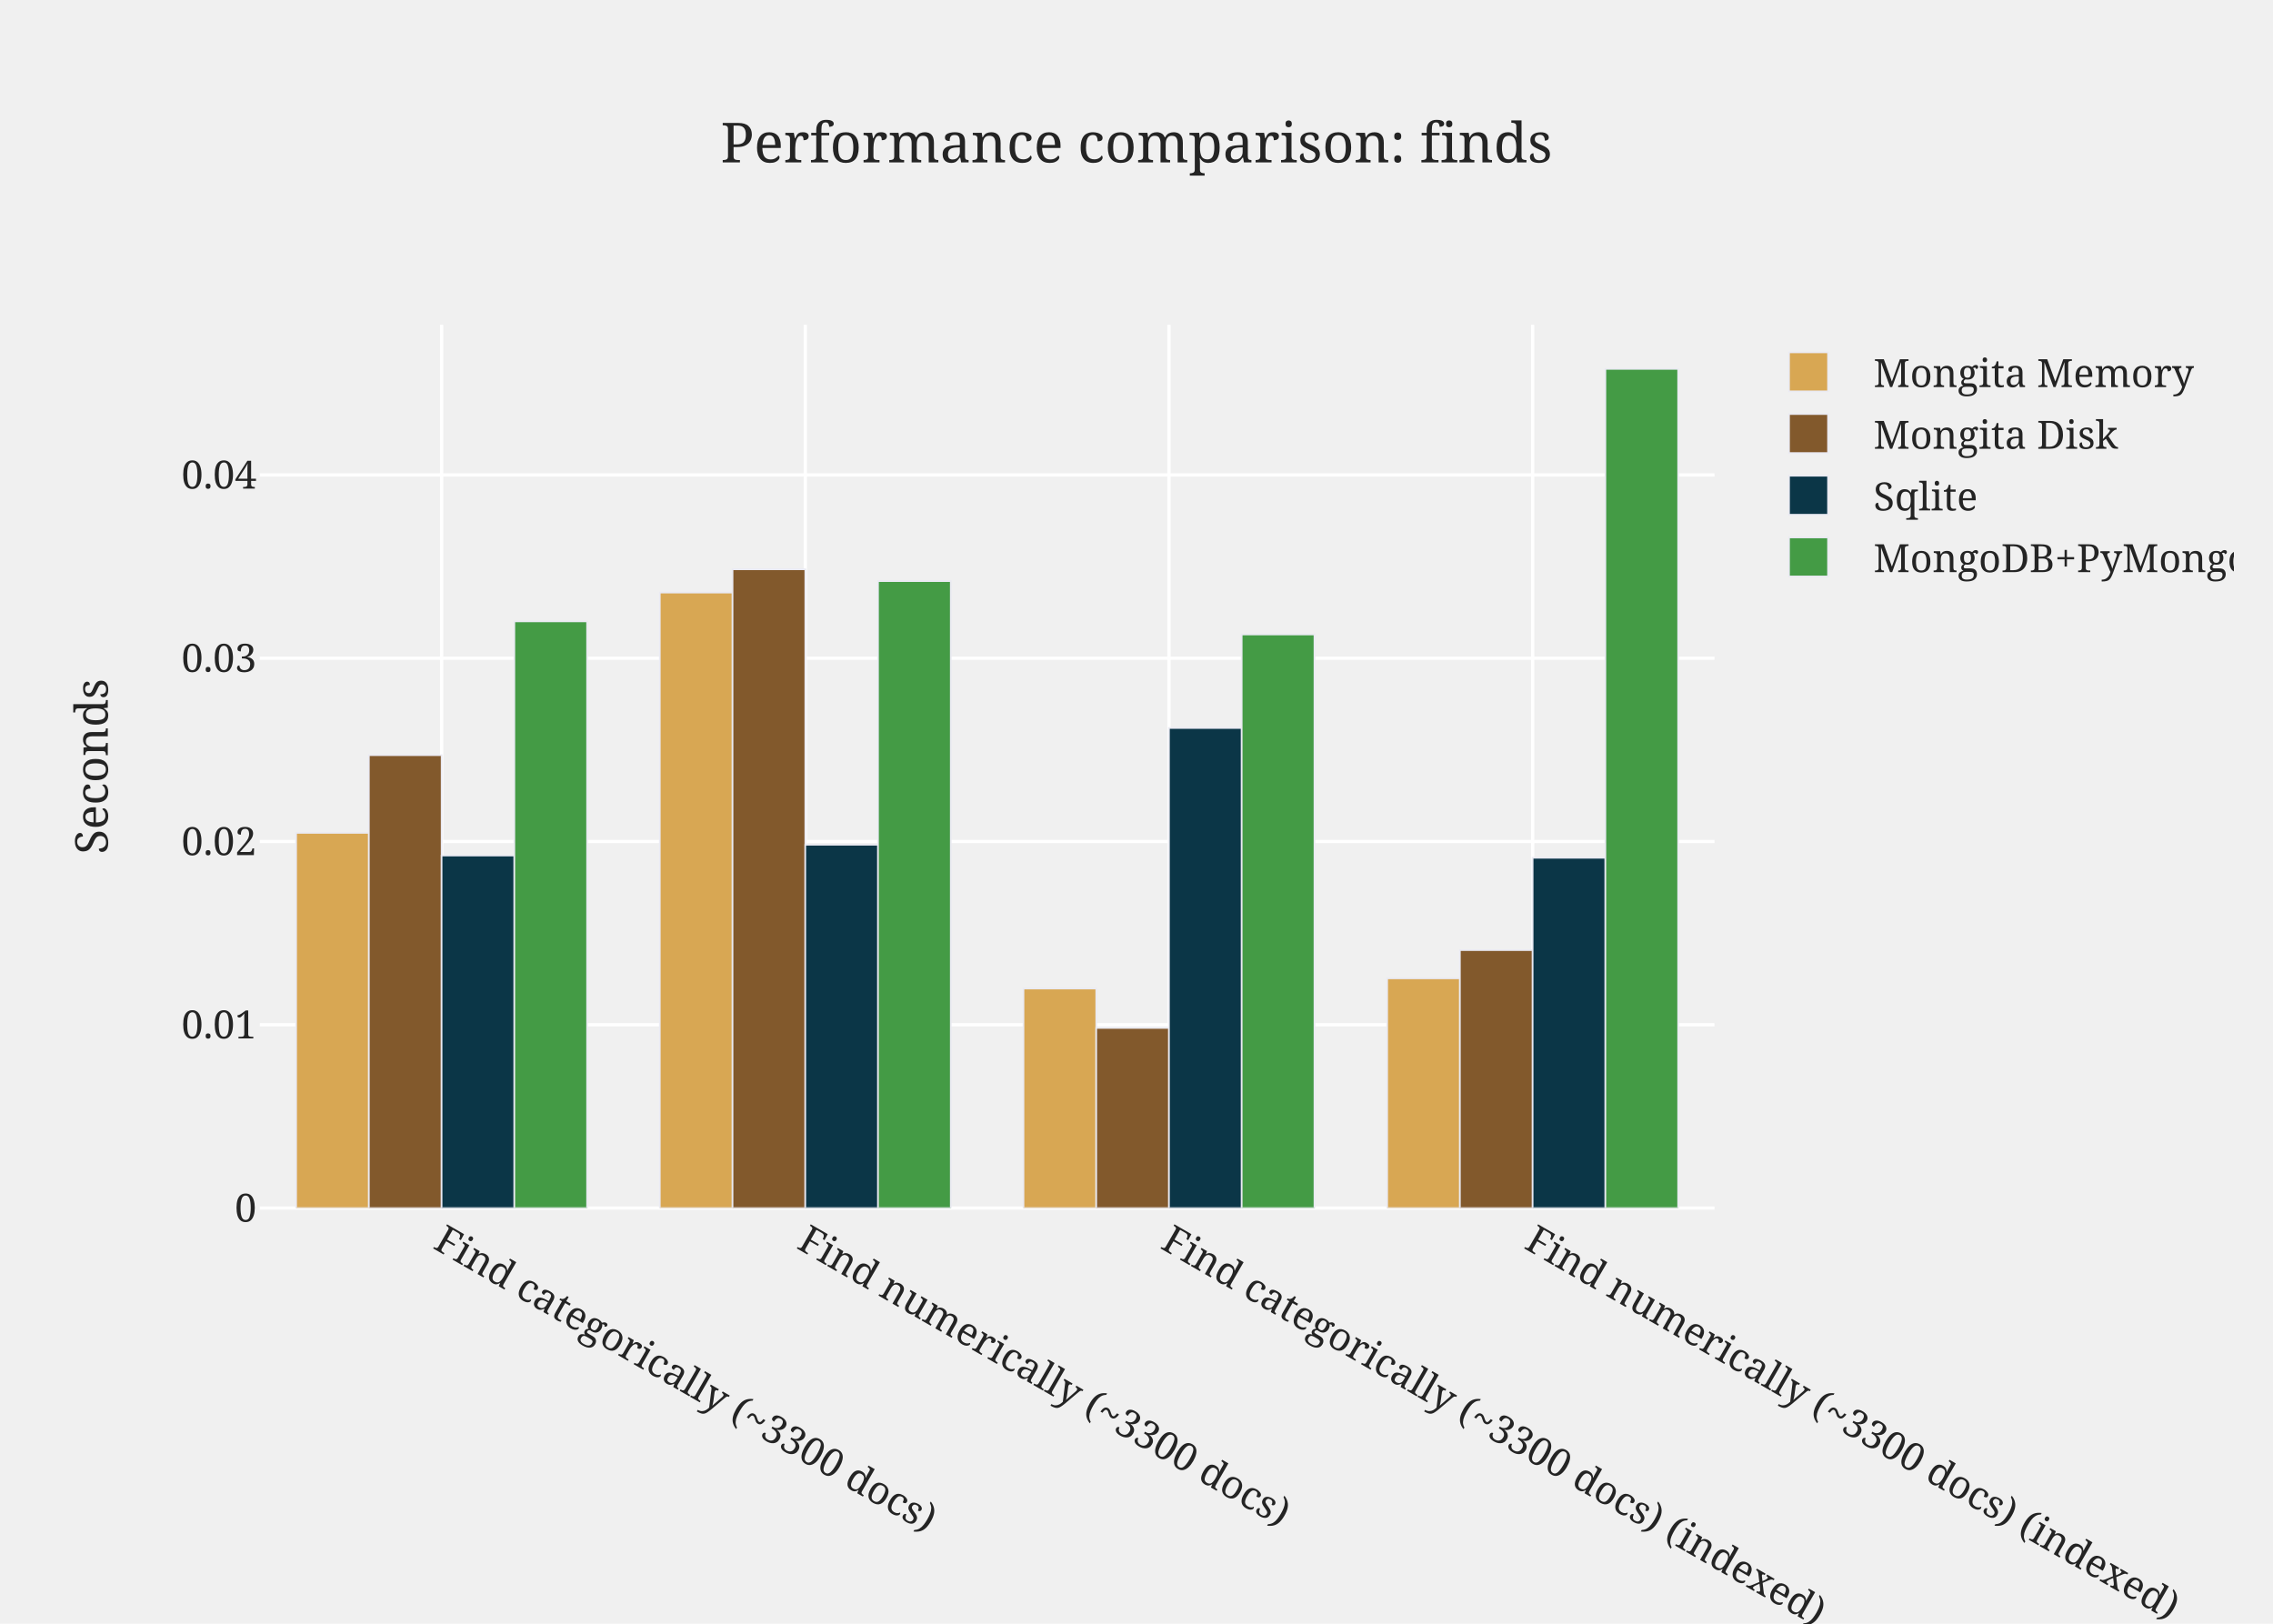
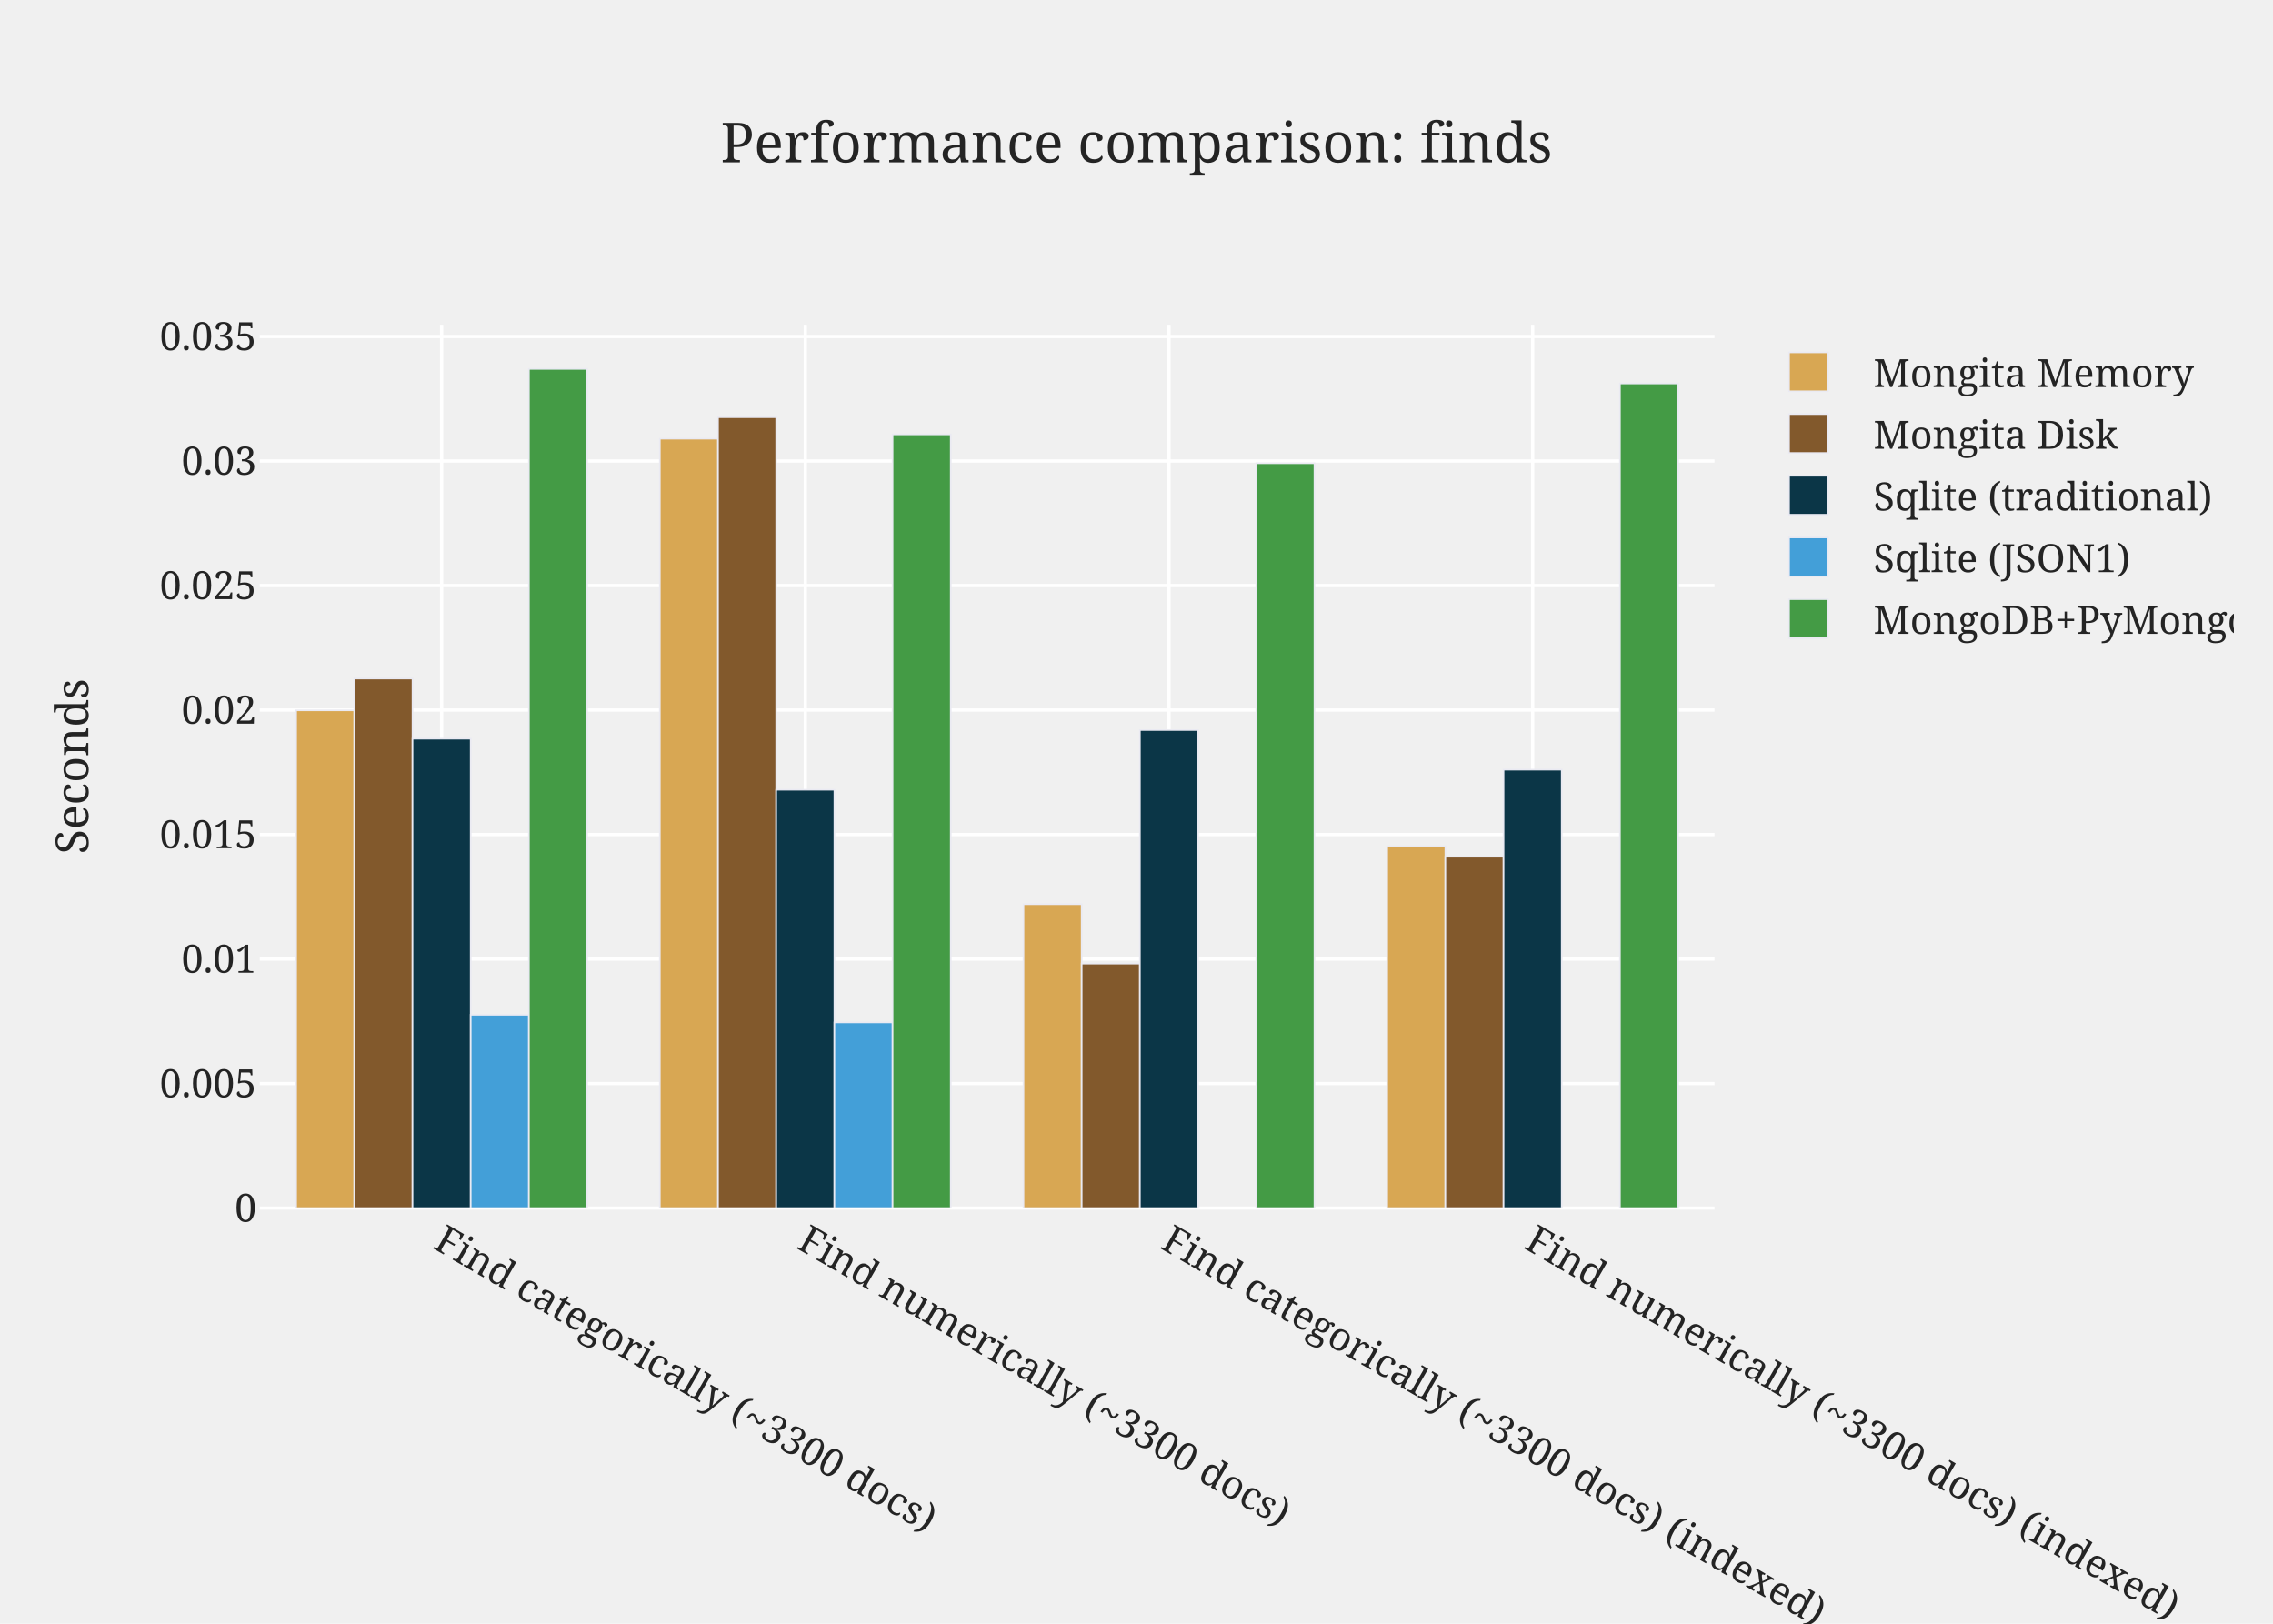
<svg xmlns="http://www.w3.org/2000/svg" class="main-svg" width="700" height="500" style="" viewBox="0 0 700 500">
  <rect x="0" y="0" width="700" height="500" style="fill: rgb(240, 240, 240); fill-opacity: 1;" />
-   <defs id="defs-52b612">
+   <defs id="defs-7384fb">
    <g class="clips">
-       <clipPath id="clip52b612xyplot" class="plotclip">
+       <clipPath id="clip7384fbxyplot" class="plotclip">
        <rect width="448" height="272" />
      </clipPath>
-       <clipPath class="axesclip" id="clip52b612x">
+       <clipPath class="axesclip" id="clip7384fbx">
        <rect x="80" y="0" width="448" height="500" />
      </clipPath>
-       <clipPath class="axesclip" id="clip52b612y">
+       <clipPath class="axesclip" id="clip7384fby">
        <rect x="0" y="100" width="700" height="272" />
      </clipPath>
-       <clipPath class="axesclip" id="clip52b612xy">
+       <clipPath class="axesclip" id="clip7384fbxy">
        <rect x="80" y="100" width="448" height="272" />
      </clipPath>
    </g>
    <g class="gradients" />
  </defs>
  <g class="bglayer" />
  <g class="layer-below">
    <g class="imagelayer" />
    <g class="shapelayer" />
  </g>
  <g class="cartesianlayer">
    <g class="subplot xy">
      <g class="layer-subplot">
        <g class="shapelayer" />
        <g class="imagelayer" />
      </g>
      <g class="gridlayer">
        <g class="x">
          <path class="xgrid crisp" transform="translate(136,0)" d="M0,100v272" style="stroke: rgb(255, 255, 255); stroke-opacity: 1; stroke-width: 1px;" />
          <path class="xgrid crisp" transform="translate(248,0)" d="M0,100v272" style="stroke: rgb(255, 255, 255); stroke-opacity: 1; stroke-width: 1px;" />
          <path class="xgrid crisp" transform="translate(360,0)" d="M0,100v272" style="stroke: rgb(255, 255, 255); stroke-opacity: 1; stroke-width: 1px;" />
          <path class="xgrid crisp" transform="translate(472,0)" d="M0,100v272" style="stroke: rgb(255, 255, 255); stroke-opacity: 1; stroke-width: 1px;" />
        </g>
        <g class="y">
-           <path class="ygrid crisp" transform="translate(0,315.56)" d="M80,0h448" style="stroke: rgb(255, 255, 255); stroke-opacity: 1; stroke-width: 1px;" />
-           <path class="ygrid crisp" transform="translate(0,259.12)" d="M80,0h448" style="stroke: rgb(255, 255, 255); stroke-opacity: 1; stroke-width: 1px;" />
-           <path class="ygrid crisp" transform="translate(0,202.69)" d="M80,0h448" style="stroke: rgb(255, 255, 255); stroke-opacity: 1; stroke-width: 1px;" />
-           <path class="ygrid crisp" transform="translate(0,146.25)" d="M80,0h448" style="stroke: rgb(255, 255, 255); stroke-opacity: 1; stroke-width: 1px;" />
+           <path class="ygrid crisp" transform="translate(0,333.66)" d="M80,0h448" style="stroke: rgb(255, 255, 255); stroke-opacity: 1; stroke-width: 1px;" />
+           <path class="ygrid crisp" transform="translate(0,295.32)" d="M80,0h448" style="stroke: rgb(255, 255, 255); stroke-opacity: 1; stroke-width: 1px;" />
+           <path class="ygrid crisp" transform="translate(0,256.98)" d="M80,0h448" style="stroke: rgb(255, 255, 255); stroke-opacity: 1; stroke-width: 1px;" />
+           <path class="ygrid crisp" transform="translate(0,218.64)" d="M80,0h448" style="stroke: rgb(255, 255, 255); stroke-opacity: 1; stroke-width: 1px;" />
+           <path class="ygrid crisp" transform="translate(0,180.3)" d="M80,0h448" style="stroke: rgb(255, 255, 255); stroke-opacity: 1; stroke-width: 1px;" />
+           <path class="ygrid crisp" transform="translate(0,141.96)" d="M80,0h448" style="stroke: rgb(255, 255, 255); stroke-opacity: 1; stroke-width: 1px;" />
+           <path class="ygrid crisp" transform="translate(0,103.62)" d="M80,0h448" style="stroke: rgb(255, 255, 255); stroke-opacity: 1; stroke-width: 1px;" />
        </g>
      </g>
      <g class="zerolinelayer">
        <path class="yzl zl crisp" transform="translate(0,372)" d="M80,0h448" style="stroke: rgb(255, 255, 255); stroke-opacity: 1; stroke-width: 1px;" />
      </g>
      <path class="xlines-below" />
      <path class="ylines-below" />
      <g class="overlines-below" />
      <g class="xaxislayer-below" />
      <g class="yaxislayer-below" />
      <g class="overaxes-below" />
-       <g class="plot" transform="translate(80,100)" clip-path="url('#clip52b612xyplot')">
+       <g class="plot" transform="translate(80,100)" clip-path="url('#clip7384fbxyplot')">
        <g class="barlayer mlayer">
          <g class="trace bars" style="opacity: 1;">
            <g class="points">
              <g class="point">
-                 <path d="M11.2,272V156.48H33.6V272Z" style="vector-effect: non-scaling-stroke; opacity: 1; stroke-width: 0.5px; fill: rgb(216, 167, 83); fill-opacity: 1; stroke: rgb(234, 234, 242); stroke-opacity: 1;" />
-               </g>
-               <g class="point">
-                 <path d="M123.2,272V82.47H145.6V272Z" style="vector-effect: non-scaling-stroke; opacity: 1; stroke-width: 0.5px; fill: rgb(216, 167, 83); fill-opacity: 1; stroke: rgb(234, 234, 242); stroke-opacity: 1;" />
-               </g>
-               <g class="point">
-                 <path d="M235.2,272V204.4H257.6V272Z" style="vector-effect: non-scaling-stroke; opacity: 1; stroke-width: 0.5px; fill: rgb(216, 167, 83); fill-opacity: 1; stroke: rgb(234, 234, 242); stroke-opacity: 1;" />
-               </g>
-               <g class="point">
-                 <path d="M347.2,272V201.27H369.6V272Z" style="vector-effect: non-scaling-stroke; opacity: 1; stroke-width: 0.5px; fill: rgb(216, 167, 83); fill-opacity: 1; stroke: rgb(234, 234, 242); stroke-opacity: 1;" />
-               </g>
-             </g>
-           </g>
-           <g class="trace bars" style="opacity: 1;">
-             <g class="points">
-               <g class="point">
-                 <path d="M33.6,272V132.55H56V272Z" style="vector-effect: non-scaling-stroke; opacity: 1; stroke-width: 0.5px; fill: rgb(130, 89, 44); fill-opacity: 1; stroke: rgb(234, 234, 242); stroke-opacity: 1;" />
-               </g>
-               <g class="point">
-                 <path d="M145.6,272V75.31H168V272Z" style="vector-effect: non-scaling-stroke; opacity: 1; stroke-width: 0.5px; fill: rgb(130, 89, 44); fill-opacity: 1; stroke: rgb(234, 234, 242); stroke-opacity: 1;" />
-               </g>
-               <g class="point">
-                 <path d="M257.6,272V216.54H280V272Z" style="vector-effect: non-scaling-stroke; opacity: 1; stroke-width: 0.5px; fill: rgb(130, 89, 44); fill-opacity: 1; stroke: rgb(234, 234, 242); stroke-opacity: 1;" />
-               </g>
-               <g class="point">
-                 <path d="M369.6,272V192.58H392V272Z" style="vector-effect: non-scaling-stroke; opacity: 1; stroke-width: 0.5px; fill: rgb(130, 89, 44); fill-opacity: 1; stroke: rgb(234, 234, 242); stroke-opacity: 1;" />
-               </g>
-             </g>
-           </g>
-           <g class="trace bars" style="opacity: 1;">
-             <g class="points">
-               <g class="point">
-                 <path d="M56,272V163.45H78.4V272Z" style="vector-effect: non-scaling-stroke; opacity: 1; stroke-width: 0.5px; fill: rgb(11, 54, 71); fill-opacity: 1; stroke: rgb(234, 234, 242); stroke-opacity: 1;" />
-               </g>
-               <g class="point">
-                 <path d="M168,272V160.14H190.4V272Z" style="vector-effect: non-scaling-stroke; opacity: 1; stroke-width: 0.5px; fill: rgb(11, 54, 71); fill-opacity: 1; stroke: rgb(234, 234, 242); stroke-opacity: 1;" />
-               </g>
-               <g class="point">
-                 <path d="M280,272V124.17H302.4V272Z" style="vector-effect: non-scaling-stroke; opacity: 1; stroke-width: 0.5px; fill: rgb(11, 54, 71); fill-opacity: 1; stroke: rgb(234, 234, 242); stroke-opacity: 1;" />
-               </g>
-               <g class="point">
-                 <path d="M392,272V164.14H414.4V272Z" style="vector-effect: non-scaling-stroke; opacity: 1; stroke-width: 0.5px; fill: rgb(11, 54, 71); fill-opacity: 1; stroke: rgb(234, 234, 242); stroke-opacity: 1;" />
-               </g>
-             </g>
-           </g>
-           <g class="trace bars" style="opacity: 1;">
-             <g class="points">
-               <g class="point">
-                 <path d="M78.4,272V91.34H100.8V272Z" style="vector-effect: non-scaling-stroke; opacity: 1; stroke-width: 0.5px; fill: rgb(68, 155, 69); fill-opacity: 1; stroke: rgb(234, 234, 242); stroke-opacity: 1;" />
-               </g>
-               <g class="point">
-                 <path d="M190.4,272V78.95H212.8V272Z" style="vector-effect: non-scaling-stroke; opacity: 1; stroke-width: 0.5px; fill: rgb(68, 155, 69); fill-opacity: 1; stroke: rgb(234, 234, 242); stroke-opacity: 1;" />
-               </g>
-               <g class="point">
-                 <path d="M302.4,272V95.38H324.8V272Z" style="vector-effect: non-scaling-stroke; opacity: 1; stroke-width: 0.5px; fill: rgb(68, 155, 69); fill-opacity: 1; stroke: rgb(234, 234, 242); stroke-opacity: 1;" />
-               </g>
-               <g class="point">
-                 <path d="M414.4,272V13.6H436.8V272Z" style="vector-effect: non-scaling-stroke; opacity: 1; stroke-width: 0.5px; fill: rgb(68, 155, 69); fill-opacity: 1; stroke: rgb(234, 234, 242); stroke-opacity: 1;" />
+                 <path d="M11.2,272V118.72H29.12V272Z" style="vector-effect: non-scaling-stroke; opacity: 1; stroke-width: 0.5px; fill: rgb(216, 167, 83); fill-opacity: 1; stroke: rgb(234, 234, 242); stroke-opacity: 1;" />
+               </g>
+               <g class="point">
+                 <path d="M123.2,272V35.09H141.12V272Z" style="vector-effect: non-scaling-stroke; opacity: 1; stroke-width: 0.5px; fill: rgb(216, 167, 83); fill-opacity: 1; stroke: rgb(234, 234, 242); stroke-opacity: 1;" />
+               </g>
+               <g class="point">
+                 <path d="M235.2,272V178.42H253.12V272Z" style="vector-effect: non-scaling-stroke; opacity: 1; stroke-width: 0.5px; fill: rgb(216, 167, 83); fill-opacity: 1; stroke: rgb(234, 234, 242); stroke-opacity: 1;" />
+               </g>
+               <g class="point">
+                 <path d="M347.2,272V160.62H365.12V272Z" style="vector-effect: non-scaling-stroke; opacity: 1; stroke-width: 0.5px; fill: rgb(216, 167, 83); fill-opacity: 1; stroke: rgb(234, 234, 242); stroke-opacity: 1;" />
+               </g>
+             </g>
+           </g>
+           <g class="trace bars" style="opacity: 1;">
+             <g class="points">
+               <g class="point">
+                 <path d="M29.12,272V108.94H47.04V272Z" style="vector-effect: non-scaling-stroke; opacity: 1; stroke-width: 0.5px; fill: rgb(130, 89, 44); fill-opacity: 1; stroke: rgb(234, 234, 242); stroke-opacity: 1;" />
+               </g>
+               <g class="point">
+                 <path d="M141.12,272V28.47H159.04V272Z" style="vector-effect: non-scaling-stroke; opacity: 1; stroke-width: 0.5px; fill: rgb(130, 89, 44); fill-opacity: 1; stroke: rgb(234, 234, 242); stroke-opacity: 1;" />
+               </g>
+               <g class="point">
+                 <path d="M253.12,272V196.72H271.04V272Z" style="vector-effect: non-scaling-stroke; opacity: 1; stroke-width: 0.5px; fill: rgb(130, 89, 44); fill-opacity: 1; stroke: rgb(234, 234, 242); stroke-opacity: 1;" />
+               </g>
+               <g class="point">
+                 <path d="M365.12,272V163.81H383.04V272Z" style="vector-effect: non-scaling-stroke; opacity: 1; stroke-width: 0.5px; fill: rgb(130, 89, 44); fill-opacity: 1; stroke: rgb(234, 234, 242); stroke-opacity: 1;" />
+               </g>
+             </g>
+           </g>
+           <g class="trace bars" style="opacity: 1;">
+             <g class="points">
+               <g class="point">
+                 <path d="M47.04,272V127.46H64.96V272Z" style="vector-effect: non-scaling-stroke; opacity: 1; stroke-width: 0.5px; fill: rgb(11, 54, 71); fill-opacity: 1; stroke: rgb(234, 234, 242); stroke-opacity: 1;" />
+               </g>
+               <g class="point">
+                 <path d="M159.04,272V143.19H176.96V272Z" style="vector-effect: non-scaling-stroke; opacity: 1; stroke-width: 0.5px; fill: rgb(11, 54, 71); fill-opacity: 1; stroke: rgb(234, 234, 242); stroke-opacity: 1;" />
+               </g>
+               <g class="point">
+                 <path d="M271.04,272V124.8H288.96V272Z" style="vector-effect: non-scaling-stroke; opacity: 1; stroke-width: 0.5px; fill: rgb(11, 54, 71); fill-opacity: 1; stroke: rgb(234, 234, 242); stroke-opacity: 1;" />
+               </g>
+               <g class="point">
+                 <path d="M383.04,272V137H400.96V272Z" style="vector-effect: non-scaling-stroke; opacity: 1; stroke-width: 0.5px; fill: rgb(11, 54, 71); fill-opacity: 1; stroke: rgb(234, 234, 242); stroke-opacity: 1;" />
+               </g>
+             </g>
+           </g>
+           <g class="trace bars" style="opacity: 1;">
+             <g class="points">
+               <g class="point">
+                 <path d="M64.96,272V212.48H82.88V272Z" style="vector-effect: non-scaling-stroke; opacity: 1; stroke-width: 0.5px; fill: rgb(67, 159, 216); fill-opacity: 1; stroke: rgb(234, 234, 242); stroke-opacity: 1;" />
+               </g>
+               <g class="point">
+                 <path d="M176.96,272V214.83H194.88V272Z" style="vector-effect: non-scaling-stroke; opacity: 1; stroke-width: 0.5px; fill: rgb(67, 159, 216); fill-opacity: 1; stroke: rgb(234, 234, 242); stroke-opacity: 1;" />
+               </g>
+             </g>
+           </g>
+           <g class="trace bars" style="opacity: 1;">
+             <g class="points">
+               <g class="point">
+                 <path d="M82.88,272V13.6H100.8V272Z" style="vector-effect: non-scaling-stroke; opacity: 1; stroke-width: 0.5px; fill: rgb(68, 155, 69); fill-opacity: 1; stroke: rgb(234, 234, 242); stroke-opacity: 1;" />
+               </g>
+               <g class="point">
+                 <path d="M194.88,272V33.76H212.8V272Z" style="vector-effect: non-scaling-stroke; opacity: 1; stroke-width: 0.5px; fill: rgb(68, 155, 69); fill-opacity: 1; stroke: rgb(234, 234, 242); stroke-opacity: 1;" />
+               </g>
+               <g class="point">
+                 <path d="M306.88,272V42.65H324.8V272Z" style="vector-effect: non-scaling-stroke; opacity: 1; stroke-width: 0.5px; fill: rgb(68, 155, 69); fill-opacity: 1; stroke: rgb(234, 234, 242); stroke-opacity: 1;" />
+               </g>
+               <g class="point">
+                 <path d="M418.88,272V18.08H436.8V272Z" style="vector-effect: non-scaling-stroke; opacity: 1; stroke-width: 0.5px; fill: rgb(68, 155, 69); fill-opacity: 1; stroke: rgb(234, 234, 242); stroke-opacity: 1;" />
              </g>
            </g>
          </g>
        </g>
      </g>
      <g class="overplot" />
      <path class="xlines-above crisp" d="M0,0" style="fill: none;" />
      <path class="ylines-above crisp" d="M0,0" style="fill: none;" />
      <g class="overlines-above" />
      <g class="xaxislayer-above">
        <g class="xtick">
          <text text-anchor="start" x="0" y="385" transform="translate(136,0) rotate(30,0,379)" style="font-family: Garamond; font-size: 12px; fill: rgb(36, 36, 36); fill-opacity: 1; white-space: pre;">Find categorically (~3300 docs)</text>
        </g>
        <g class="xtick">
          <text text-anchor="start" x="0" y="385" transform="translate(248,0) rotate(30,0,379)" style="font-family: Garamond; font-size: 12px; fill: rgb(36, 36, 36); fill-opacity: 1; white-space: pre;">Find numerically (~3300 docs)</text>
        </g>
        <g class="xtick">
          <text text-anchor="start" x="0" y="385" transform="translate(360,0) rotate(30,0,379)" style="font-family: Garamond; font-size: 12px; fill: rgb(36, 36, 36); fill-opacity: 1; white-space: pre;">Find categorically (~3300 docs) (indexed)</text>
        </g>
        <g class="xtick">
          <text text-anchor="start" x="0" y="385" transform="translate(472,0) rotate(30,0,379)" style="font-family: Garamond; font-size: 12px; fill: rgb(36, 36, 36); fill-opacity: 1; white-space: pre;">Find numerically (~3300 docs) (indexed)</text>
        </g>
      </g>
      <g class="yaxislayer-above">
        <g class="ytick">
          <text text-anchor="end" x="79" y="4.2" transform="translate(0,372)" style="font-family: Garamond; font-size: 12px; fill: rgb(36, 36, 36); fill-opacity: 1; white-space: pre;">0</text>
        </g>
        <g class="ytick">
-           <text text-anchor="end" x="79" y="4.2" transform="translate(0,315.56)" style="font-family: Garamond; font-size: 12px; fill: rgb(36, 36, 36); fill-opacity: 1; white-space: pre;">0.01</text>
-         </g>
-         <g class="ytick">
-           <text text-anchor="end" x="79" y="4.2" transform="translate(0,259.12)" style="font-family: Garamond; font-size: 12px; fill: rgb(36, 36, 36); fill-opacity: 1; white-space: pre;">0.02</text>
-         </g>
-         <g class="ytick">
-           <text text-anchor="end" x="79" y="4.2" transform="translate(0,202.69)" style="font-family: Garamond; font-size: 12px; fill: rgb(36, 36, 36); fill-opacity: 1; white-space: pre;">0.03</text>
-         </g>
-         <g class="ytick">
-           <text text-anchor="end" x="79" y="4.2" transform="translate(0,146.25)" style="font-family: Garamond; font-size: 12px; fill: rgb(36, 36, 36); fill-opacity: 1; white-space: pre;">0.04</text>
+           <text text-anchor="end" x="79" y="4.2" transform="translate(0,333.66)" style="font-family: Garamond; font-size: 12px; fill: rgb(36, 36, 36); fill-opacity: 1; white-space: pre;">0.005</text>
+         </g>
+         <g class="ytick">
+           <text text-anchor="end" x="79" y="4.2" transform="translate(0,295.32)" style="font-family: Garamond; font-size: 12px; fill: rgb(36, 36, 36); fill-opacity: 1; white-space: pre;">0.01</text>
+         </g>
+         <g class="ytick">
+           <text text-anchor="end" x="79" y="4.2" transform="translate(0,256.98)" style="font-family: Garamond; font-size: 12px; fill: rgb(36, 36, 36); fill-opacity: 1; white-space: pre;">0.015</text>
+         </g>
+         <g class="ytick">
+           <text text-anchor="end" x="79" y="4.2" transform="translate(0,218.64)" style="font-family: Garamond; font-size: 12px; fill: rgb(36, 36, 36); fill-opacity: 1; white-space: pre;">0.02</text>
+         </g>
+         <g class="ytick">
+           <text text-anchor="end" x="79" y="4.2" transform="translate(0,180.3)" style="font-family: Garamond; font-size: 12px; fill: rgb(36, 36, 36); fill-opacity: 1; white-space: pre;">0.025</text>
+         </g>
+         <g class="ytick">
+           <text text-anchor="end" x="79" y="4.2" transform="translate(0,141.96)" style="font-family: Garamond; font-size: 12px; fill: rgb(36, 36, 36); fill-opacity: 1; white-space: pre;">0.03</text>
+         </g>
+         <g class="ytick">
+           <text text-anchor="end" x="79" y="4.2" transform="translate(0,103.62)" style="font-family: Garamond; font-size: 12px; fill: rgb(36, 36, 36); fill-opacity: 1; white-space: pre;">0.035</text>
        </g>
      </g>
      <g class="overaxes-above" />
    </g>
  </g>
  <g class="polarlayer" />
  <g class="ternarylayer" />
  <g class="geolayer" />
  <g class="funnelarealayer" />
  <g class="pielayer" />
  <g class="treemaplayer" />
  <g class="sunburstlayer" />
  <g class="glimages" />
-   <defs id="topdefs-52b612">
+   <defs id="topdefs-7384fb">
    <g class="clips" />
-     <clipPath id="legend52b612">
-       <rect width="151" height="86" x="0" y="0" />
+     <clipPath id="legend7384fb">
+       <rect width="151" height="105" x="0" y="0" />
    </clipPath>
  </defs>
  <g class="layer-above">
    <g class="imagelayer" />
    <g class="shapelayer" />
  </g>
  <g class="infolayer">
    <g class="legend" pointer-events="all" transform="translate(536.96,100)">
-       <rect class="bg" shape-rendering="crispEdges" width="151" height="86" x="0" y="0" style="stroke: rgb(68, 68, 68); stroke-opacity: 1; fill: rgb(240, 240, 240); fill-opacity: 1; stroke-width: 0px;" />
-       <g class="scrollbox" transform="" clip-path="url('#legend52b612')">
+       <rect class="bg" shape-rendering="crispEdges" width="151" height="105" x="0" y="0" style="stroke: rgb(68, 68, 68); stroke-opacity: 1; fill: rgb(240, 240, 240); fill-opacity: 1; stroke-width: 0px;" />
+       <g class="scrollbox" transform="" clip-path="url('#legend7384fb')">
        <g class="groups">
          <g class="traces" transform="translate(0,14.5)" style="opacity: 1;">
            <text class="legendtext" text-anchor="start" x="40" y="4.68" style="font-family: Garamond; font-size: 12px; fill: rgb(36, 36, 36); fill-opacity: 1; white-space: pre;">Mongita Memory</text>
            <g class="layers" style="opacity: 1;">
              <g class="legendfill" />
              <g class="legendlines" />
              <g class="legendsymbols">
                <g class="legendpoints">
                  <path class="legendundefined" d="M6,6H-6V-6H6Z" transform="translate(20,0)" style="stroke-width: 0.5px; fill: rgb(216, 167, 83); fill-opacity: 1; stroke: rgb(234, 234, 242); stroke-opacity: 1;" />
                </g>
              </g>
            </g>
            <rect class="legendtoggle" x="0" y="-9.5" width="145.453" height="19" style="fill: rgb(0, 0, 0); fill-opacity: 0;" />
          </g>
          <g class="traces" transform="translate(0,33.5)" style="opacity: 1;">
            <text class="legendtext" text-anchor="start" x="40" y="4.68" style="font-family: Garamond; font-size: 12px; fill: rgb(36, 36, 36); fill-opacity: 1; white-space: pre;">Mongita Disk</text>
            <g class="layers" style="opacity: 1;">
              <g class="legendfill" />
              <g class="legendlines" />
              <g class="legendsymbols">
                <g class="legendpoints">
                  <path class="legendundefined" d="M6,6H-6V-6H6Z" transform="translate(20,0)" style="stroke-width: 0.5px; fill: rgb(130, 89, 44); fill-opacity: 1; stroke: rgb(234, 234, 242); stroke-opacity: 1;" />
                </g>
              </g>
            </g>
            <rect class="legendtoggle" x="0" y="-9.5" width="145.453" height="19" style="fill: rgb(0, 0, 0); fill-opacity: 0;" />
          </g>
          <g class="traces" transform="translate(0,52.5)" style="opacity: 1;">
-             <text class="legendtext" text-anchor="start" x="40" y="4.68" style="font-family: Garamond; font-size: 12px; fill: rgb(36, 36, 36); fill-opacity: 1; white-space: pre;">Sqlite</text>
+             <text class="legendtext" text-anchor="start" x="40" y="4.68" style="font-family: Garamond; font-size: 12px; fill: rgb(36, 36, 36); fill-opacity: 1; white-space: pre;">Sqlite (traditional)</text>
            <g class="layers" style="opacity: 1;">
              <g class="legendfill" />
              <g class="legendlines" />
              <g class="legendsymbols">
                <g class="legendpoints">
                  <path class="legendundefined" d="M6,6H-6V-6H6Z" transform="translate(20,0)" style="stroke-width: 0.5px; fill: rgb(11, 54, 71); fill-opacity: 1; stroke: rgb(234, 234, 242); stroke-opacity: 1;" />
                </g>
              </g>
            </g>
            <rect class="legendtoggle" x="0" y="-9.5" width="145.453" height="19" style="fill: rgb(0, 0, 0); fill-opacity: 0;" />
          </g>
          <g class="traces" transform="translate(0,71.5)" style="opacity: 1;">
+             <text class="legendtext" text-anchor="start" x="40" y="4.68" style="font-family: Garamond; font-size: 12px; fill: rgb(36, 36, 36); fill-opacity: 1; white-space: pre;">Sqlite (JSON1)</text>
+             <g class="layers" style="opacity: 1;">
+               <g class="legendfill" />
+               <g class="legendlines" />
+               <g class="legendsymbols">
+                 <g class="legendpoints">
+                   <path class="legendundefined" d="M6,6H-6V-6H6Z" transform="translate(20,0)" style="stroke-width: 0.5px; fill: rgb(67, 159, 216); fill-opacity: 1; stroke: rgb(234, 234, 242); stroke-opacity: 1;" />
+                 </g>
+               </g>
+             </g>
+             <rect class="legendtoggle" x="0" y="-9.5" width="145.453" height="19" style="fill: rgb(0, 0, 0); fill-opacity: 0;" />
+           </g>
+           <g class="traces" transform="translate(0,90.5)" style="opacity: 1;">
            <text class="legendtext" text-anchor="start" x="40" y="4.68" style="font-family: Garamond; font-size: 12px; fill: rgb(36, 36, 36); fill-opacity: 1; white-space: pre;">MongoDB+PyMongo</text>
            <g class="layers" style="opacity: 1;">
              <g class="legendfill" />
              <g class="legendlines" />
              <g class="legendsymbols">
                <g class="legendpoints">
                  <path class="legendundefined" d="M6,6H-6V-6H6Z" transform="translate(20,0)" style="stroke-width: 0.5px; fill: rgb(68, 155, 69); fill-opacity: 1; stroke: rgb(234, 234, 242); stroke-opacity: 1;" />
                </g>
              </g>
            </g>
            <rect class="legendtoggle" x="0" y="-9.5" width="145.453" height="19" style="fill: rgb(0, 0, 0); fill-opacity: 0;" />
          </g>
        </g>
      </g>
      <rect class="scrollbar" rx="20" ry="3" width="0" height="0" x="0" y="0" style="fill: rgb(128, 139, 164); fill-opacity: 1;" />
    </g>
    <g class="g-gtitle">
      <text class="gtitle" x="350" y="50" text-anchor="middle" dy="0em" style="font-family: Garamond; font-size: 17px; fill: rgb(36, 36, 36); opacity: 1; font-weight: normal; white-space: pre;">Performance comparison: finds</text>
    </g>
    <g class="g-xtitle" />
    <g class="g-ytitle">
-       <text class="ytitle" transform="rotate(-90,33.2,236)" x="33.2" y="236" text-anchor="middle" style="font-family: Garamond; font-size: 14px; fill: rgb(36, 36, 36); opacity: 1; font-weight: normal; white-space: pre;">Seconds</text>
+       <text class="ytitle" transform="rotate(-90,27.2,236)" x="27.2" y="236" text-anchor="middle" style="font-family: Garamond; font-size: 14px; fill: rgb(36, 36, 36); opacity: 1; font-weight: normal; white-space: pre;">Seconds</text>
    </g>
  </g>
</svg>
